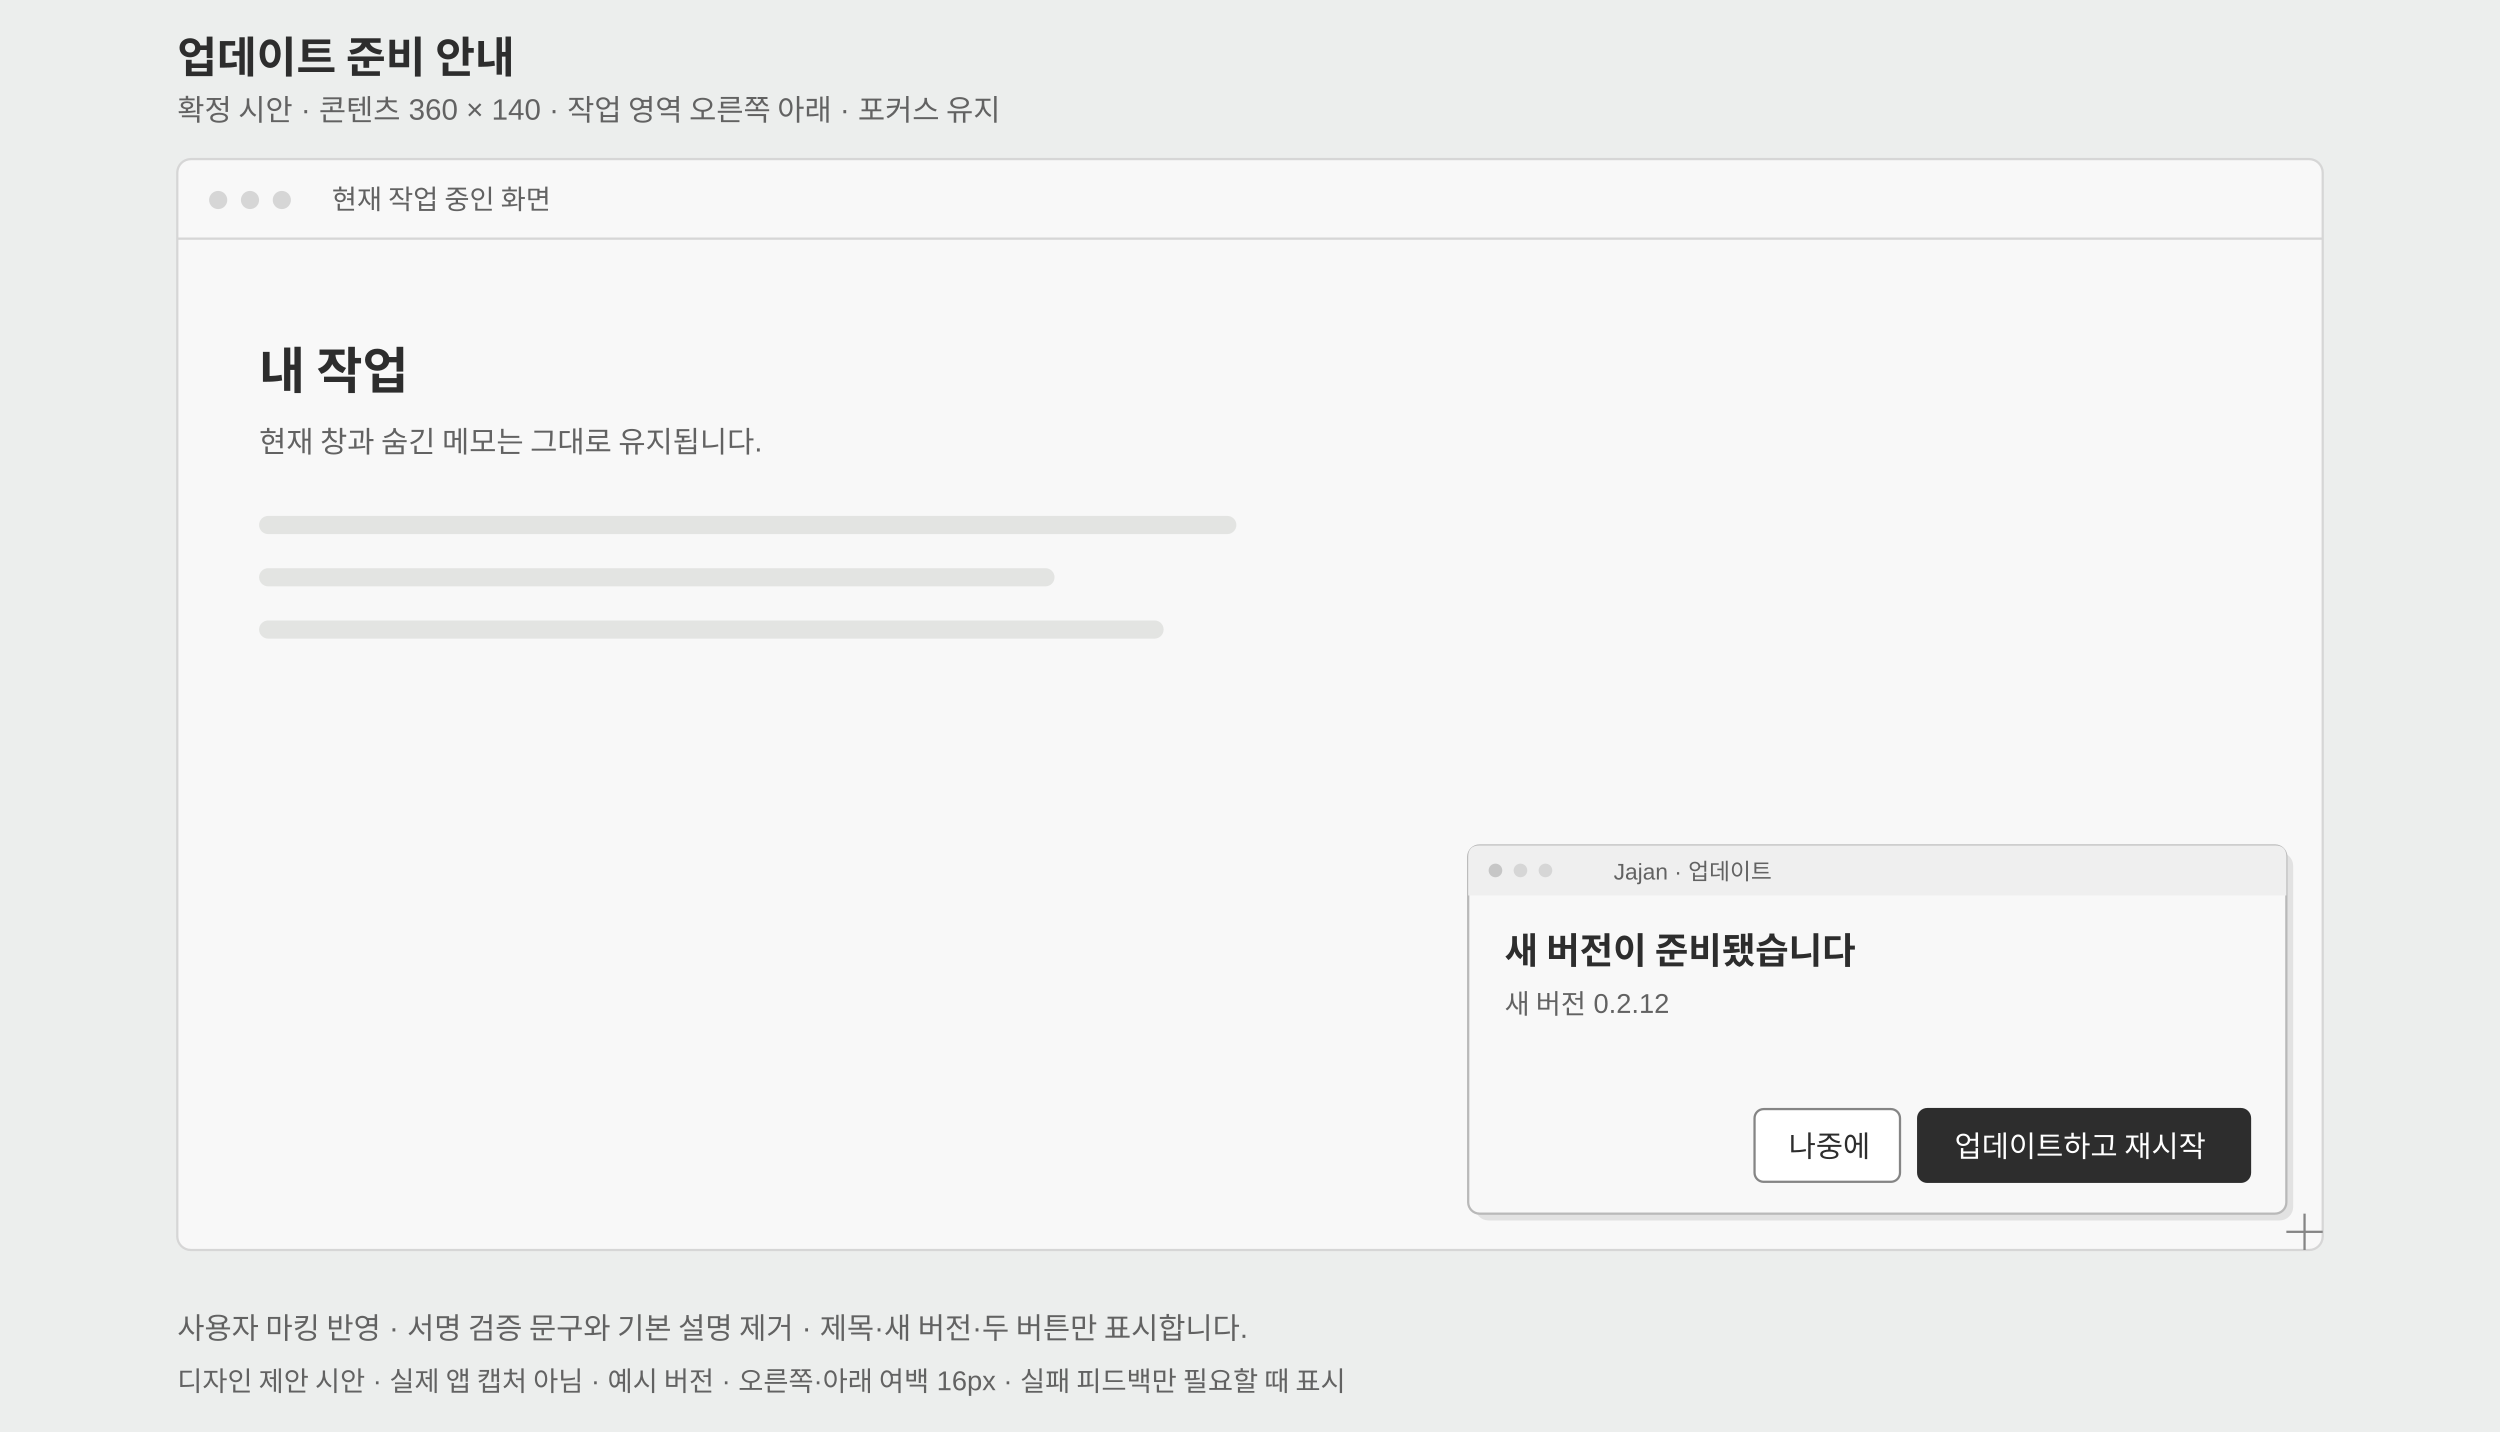
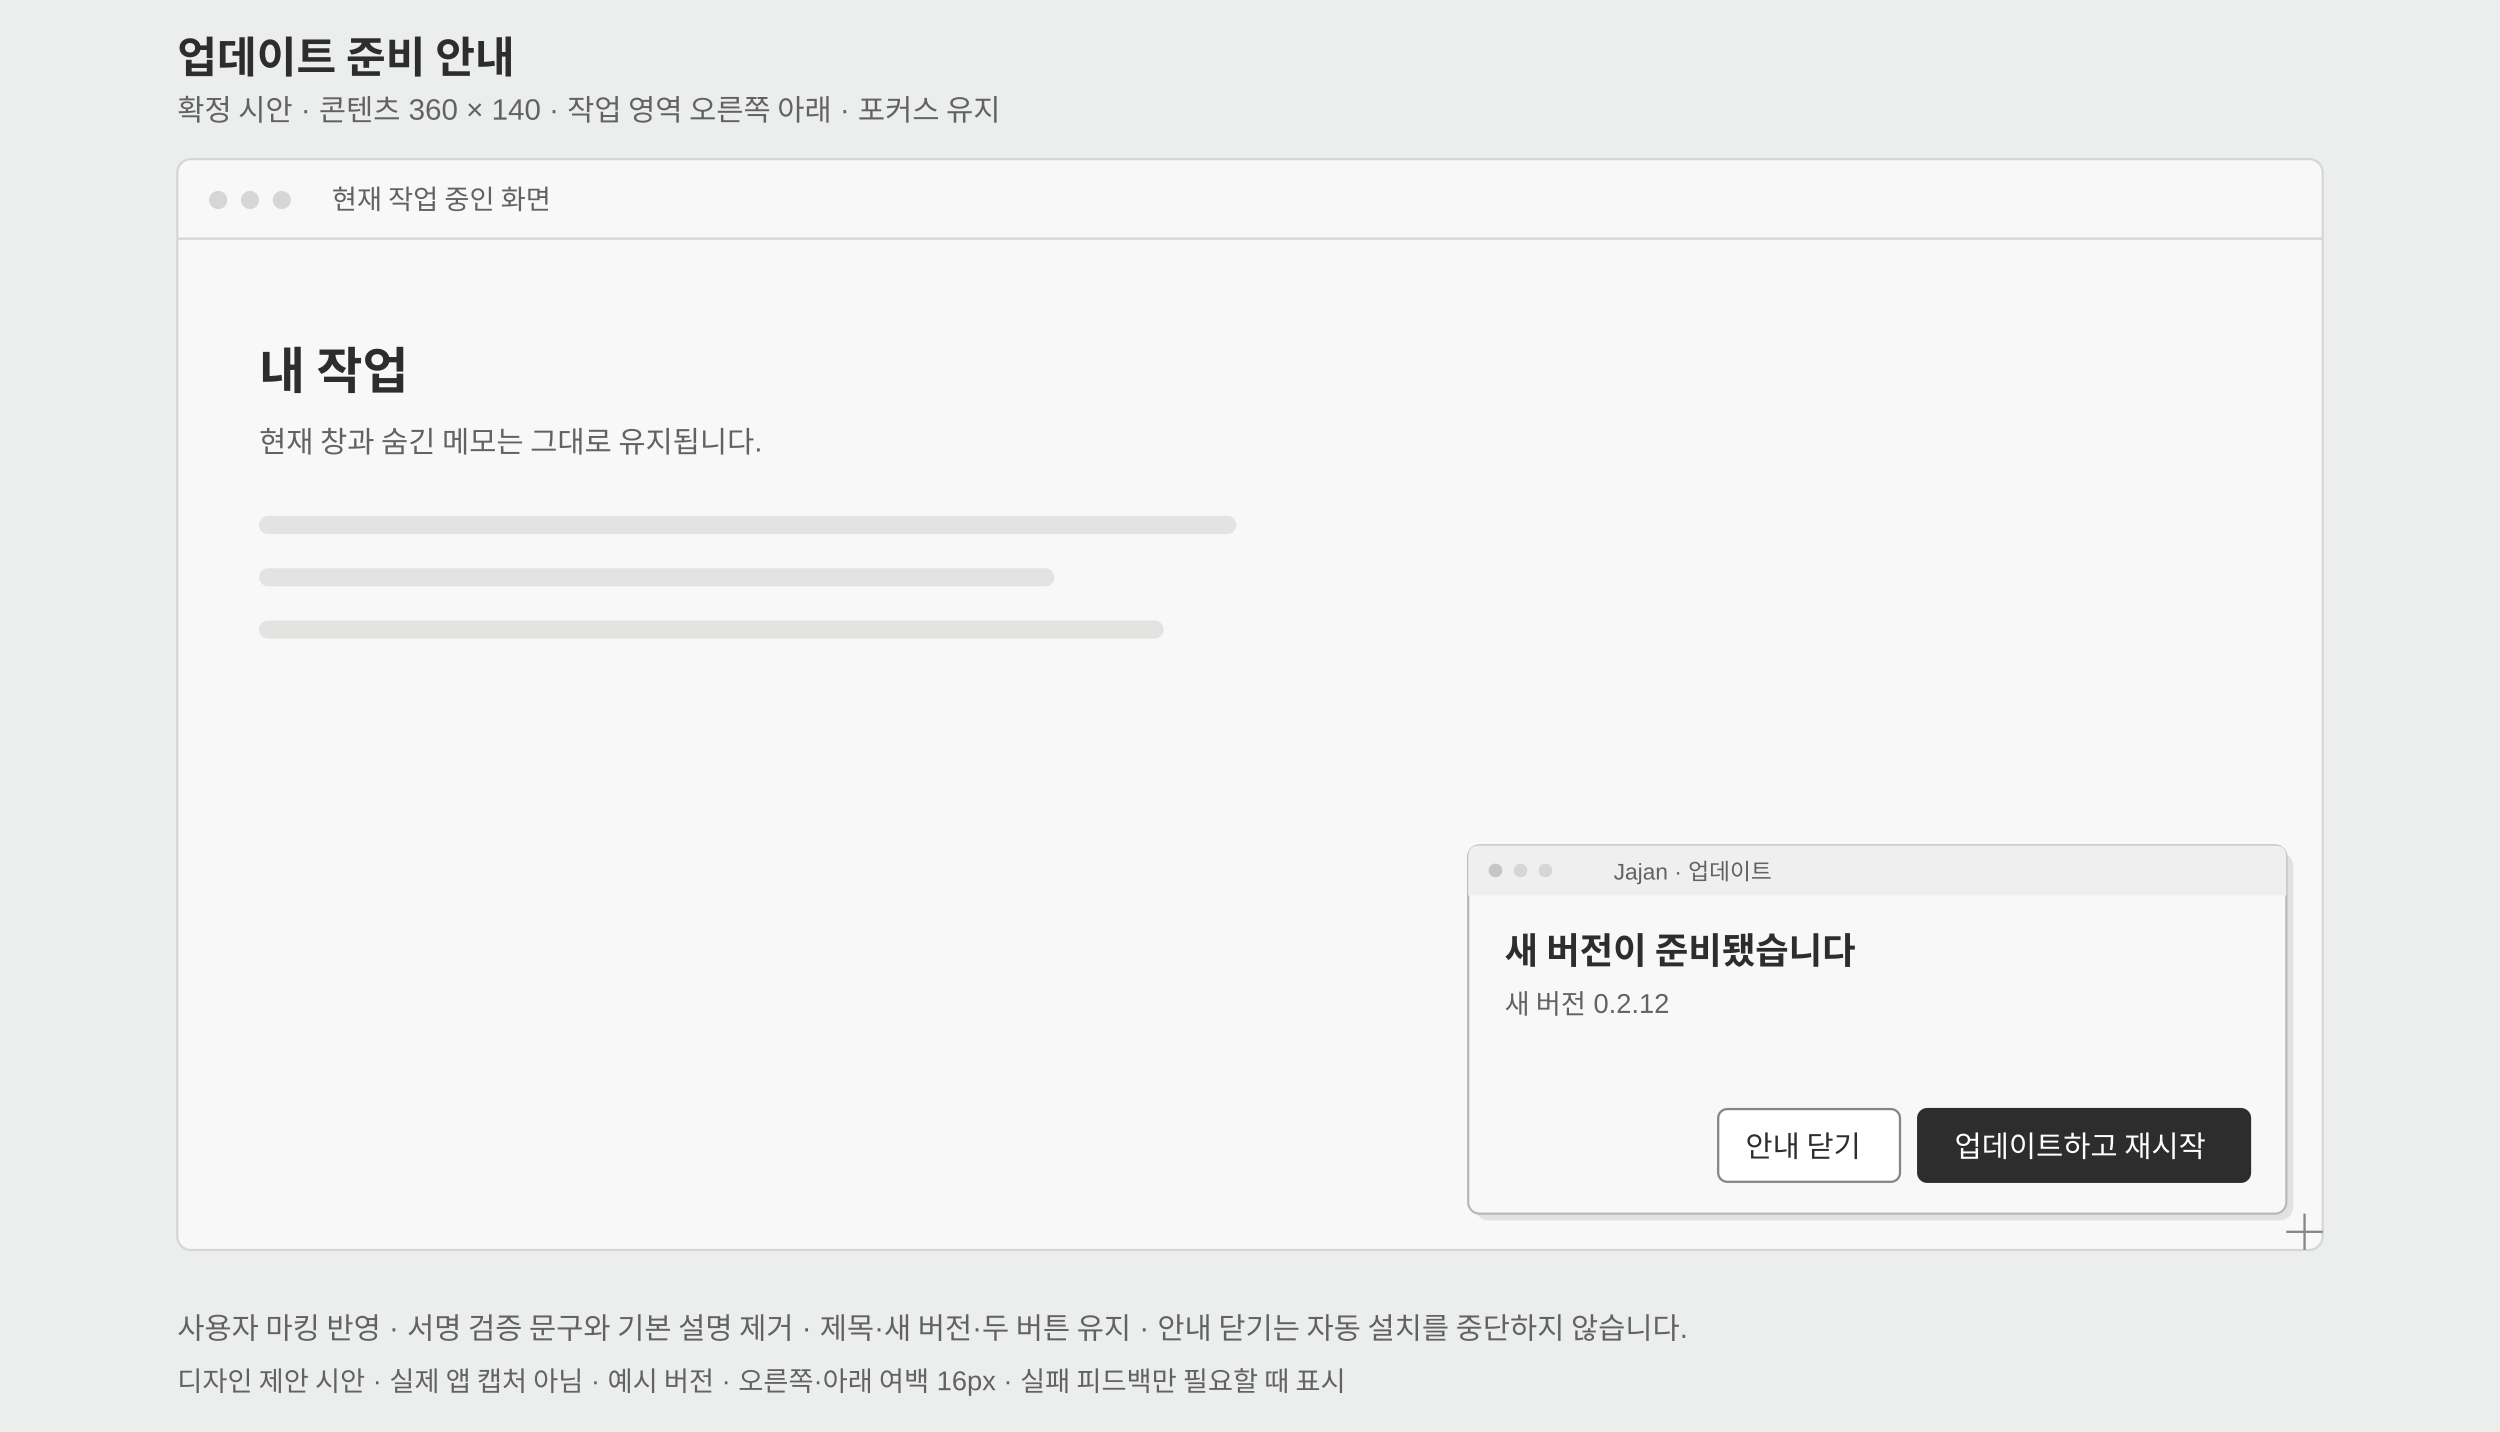
<svg xmlns="http://www.w3.org/2000/svg" width="1100" height="630" viewBox="0 0 1100 630">
  <style>text{font-family:'Apple SD Gothic Neo',Arial,sans-serif;fill:#2d2d2d}.muted{fill:#626262}.small{font-size:12px}</style>
  <rect width="1100" height="630" fill="#eceeed" />
  <text x="78" y="32" font-size="19" font-weight="600">업데이트 준비 안내</text>
  <text x="78" y="53" font-size="13" class="muted">확정 시안 · 콘텐츠 360 × 140 · 작업 영역 오른쪽 아래 · 포커스 유지</text>
  <rect x="78" y="70" width="944" height="480" rx="6" fill="#f8f8f8" stroke="#d6d6d6" />
  <path d="M78 105H1022" stroke="#d6d6d6" />
  <circle cx="96" cy="88" r="4" fill="#d6d6d6" />
  <circle cx="110" cy="88" r="4" fill="#d6d6d6" />
  <circle cx="124" cy="88" r="4" fill="#d6d6d6" />
  <text x="146" y="92" font-size="12" class="muted">현재 작업 중인 화면</text>
  <text x="114" y="171" font-size="22" font-weight="600">내 작업</text>
  <text x="114" y="199" font-size="13" class="muted">현재 창과 숨긴 메모는 그대로 유지됩니다.</text>
  <rect x="114" y="227" width="430" height="8" rx="4" fill="#e3e4e2" />
  <rect x="114" y="250" width="350" height="8" rx="4" fill="#e3e4e2" />
  <rect x="114" y="273" width="398" height="8" rx="4" fill="#e3e4e2" />
  <rect x="649" y="375" width="360" height="162" rx="6" fill="#000" opacity=".09" />
  <rect x="646" y="372" width="360" height="162" rx="5" fill="#f8f8f8" stroke="#b9b9b9" />
  <path d="M651 372H1001Q1006 372 1006 377V394H646V377Q646 372 651 372" fill="#efefef" />
  <circle cx="658" cy="383" r="3" fill="#c6c6c6" />
  <circle cx="669" cy="383" r="3" fill="#d6d6d6" />
  <circle cx="680" cy="383" r="3" fill="#d6d6d6" />
  <text x="710" y="387" font-size="10" class="muted">Jajan · 업데이트</text>
  <text x="662" y="424" font-size="16" font-weight="600">새 버전이 준비됐습니다</text>
  <text x="662" y="446" font-size="12" class="muted">새 버전 0.2.12</text>
-   <rect x="772" y="488" width="64" height="32" rx="4" fill="#fff" stroke="#858585" />
-   <text x="787" y="509" font-size="13">나중에</text>
+   <rect x="756" y="488" width="80" height="32" rx="4" fill="#fff" stroke="#858585" />
+   <text x="768" y="509" font-size="13">안내 닫기</text>
  <rect x="844" y="488" width="146" height="32" rx="4" fill="#2d2d2d" stroke="#2d2d2d" />
  <text x="860" y="509" font-size="13" style="fill:#fff">업데이트하고 재시작</text>
  <path d="M1006 542H1022 M1014 534V550" stroke="#858585" />
-   <text x="78" y="589" font-size="13" class="muted">사용자 마킹 반영 · 서명 검증 문구와 기본 설명 제거 · 제목·새 버전·두 버튼만 표시합니다.</text>
+   <text x="78" y="589" font-size="13" class="muted">사용자 마킹 반영 · 서명 검증 문구와 기본 설명 제거 · 제목·새 버전·두 버튼 유지 · 안내 닫기는 자동 설치를 중단하지 않습니다.</text>
  <text x="78" y="612" font-size="12" class="muted">디자인 제안 시안 · 실제 앱 캡처 아님 · 예시 버전 · 오른쪽·아래 여백 16px · 실패 피드백만 필요할 때 표시</text>
</svg>
